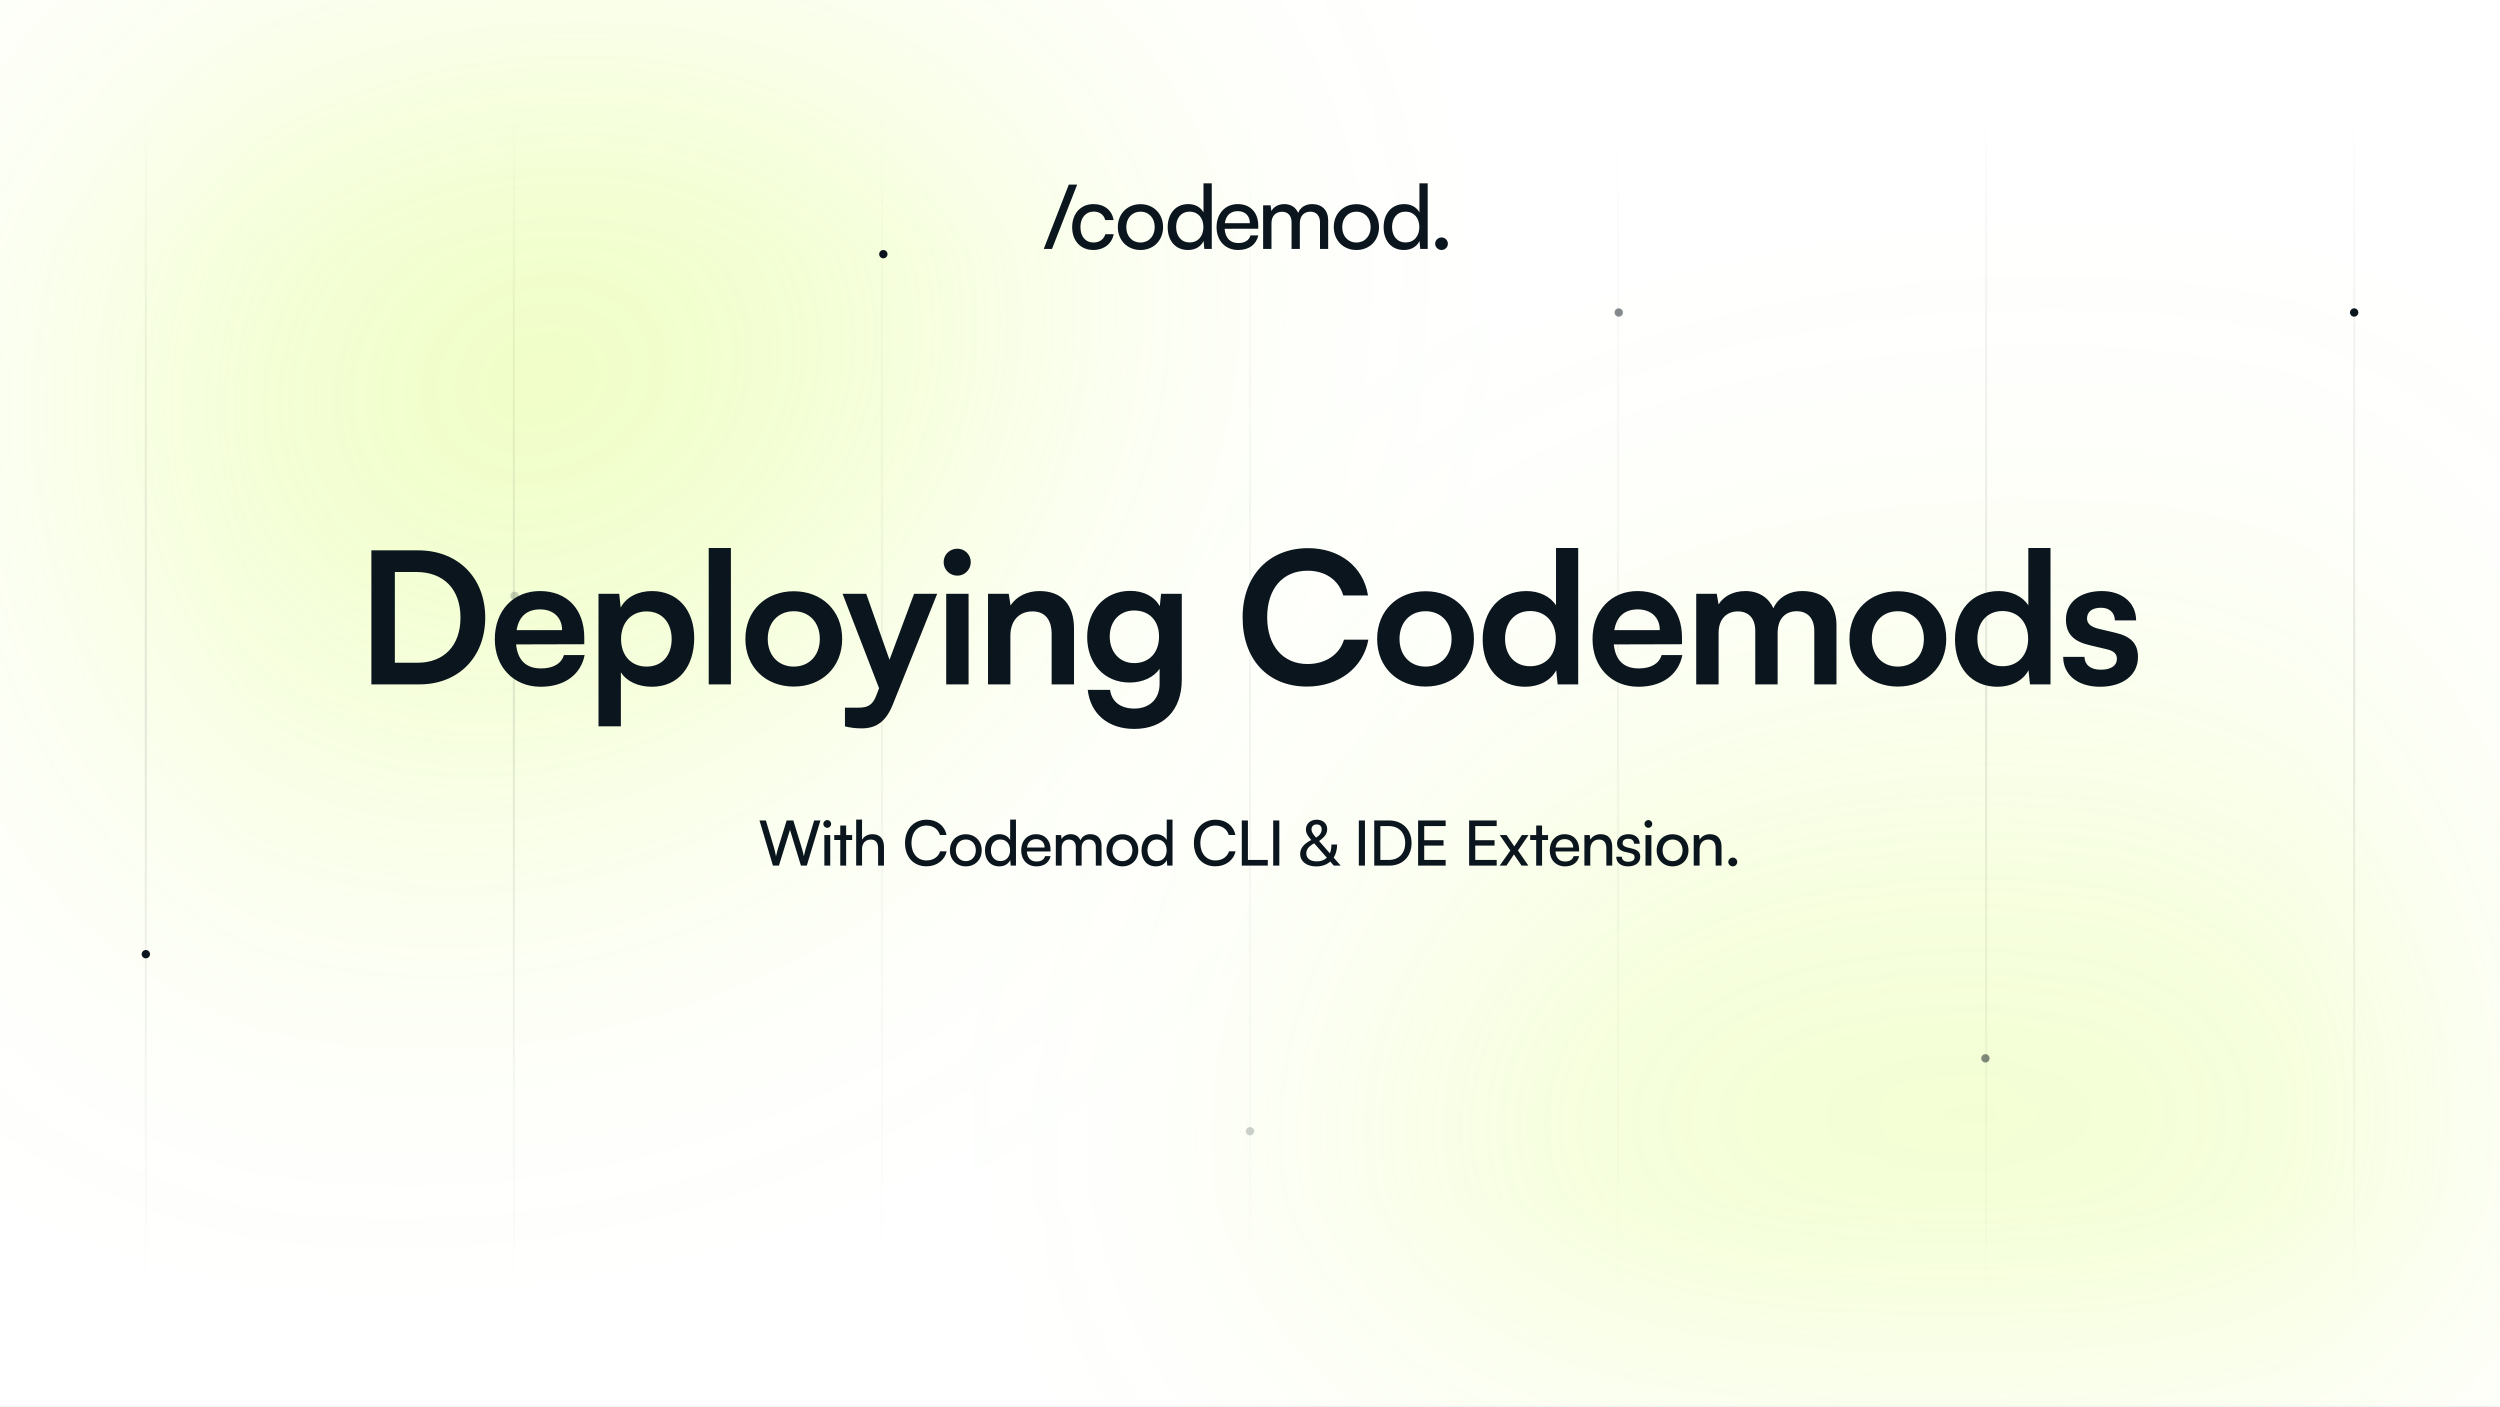
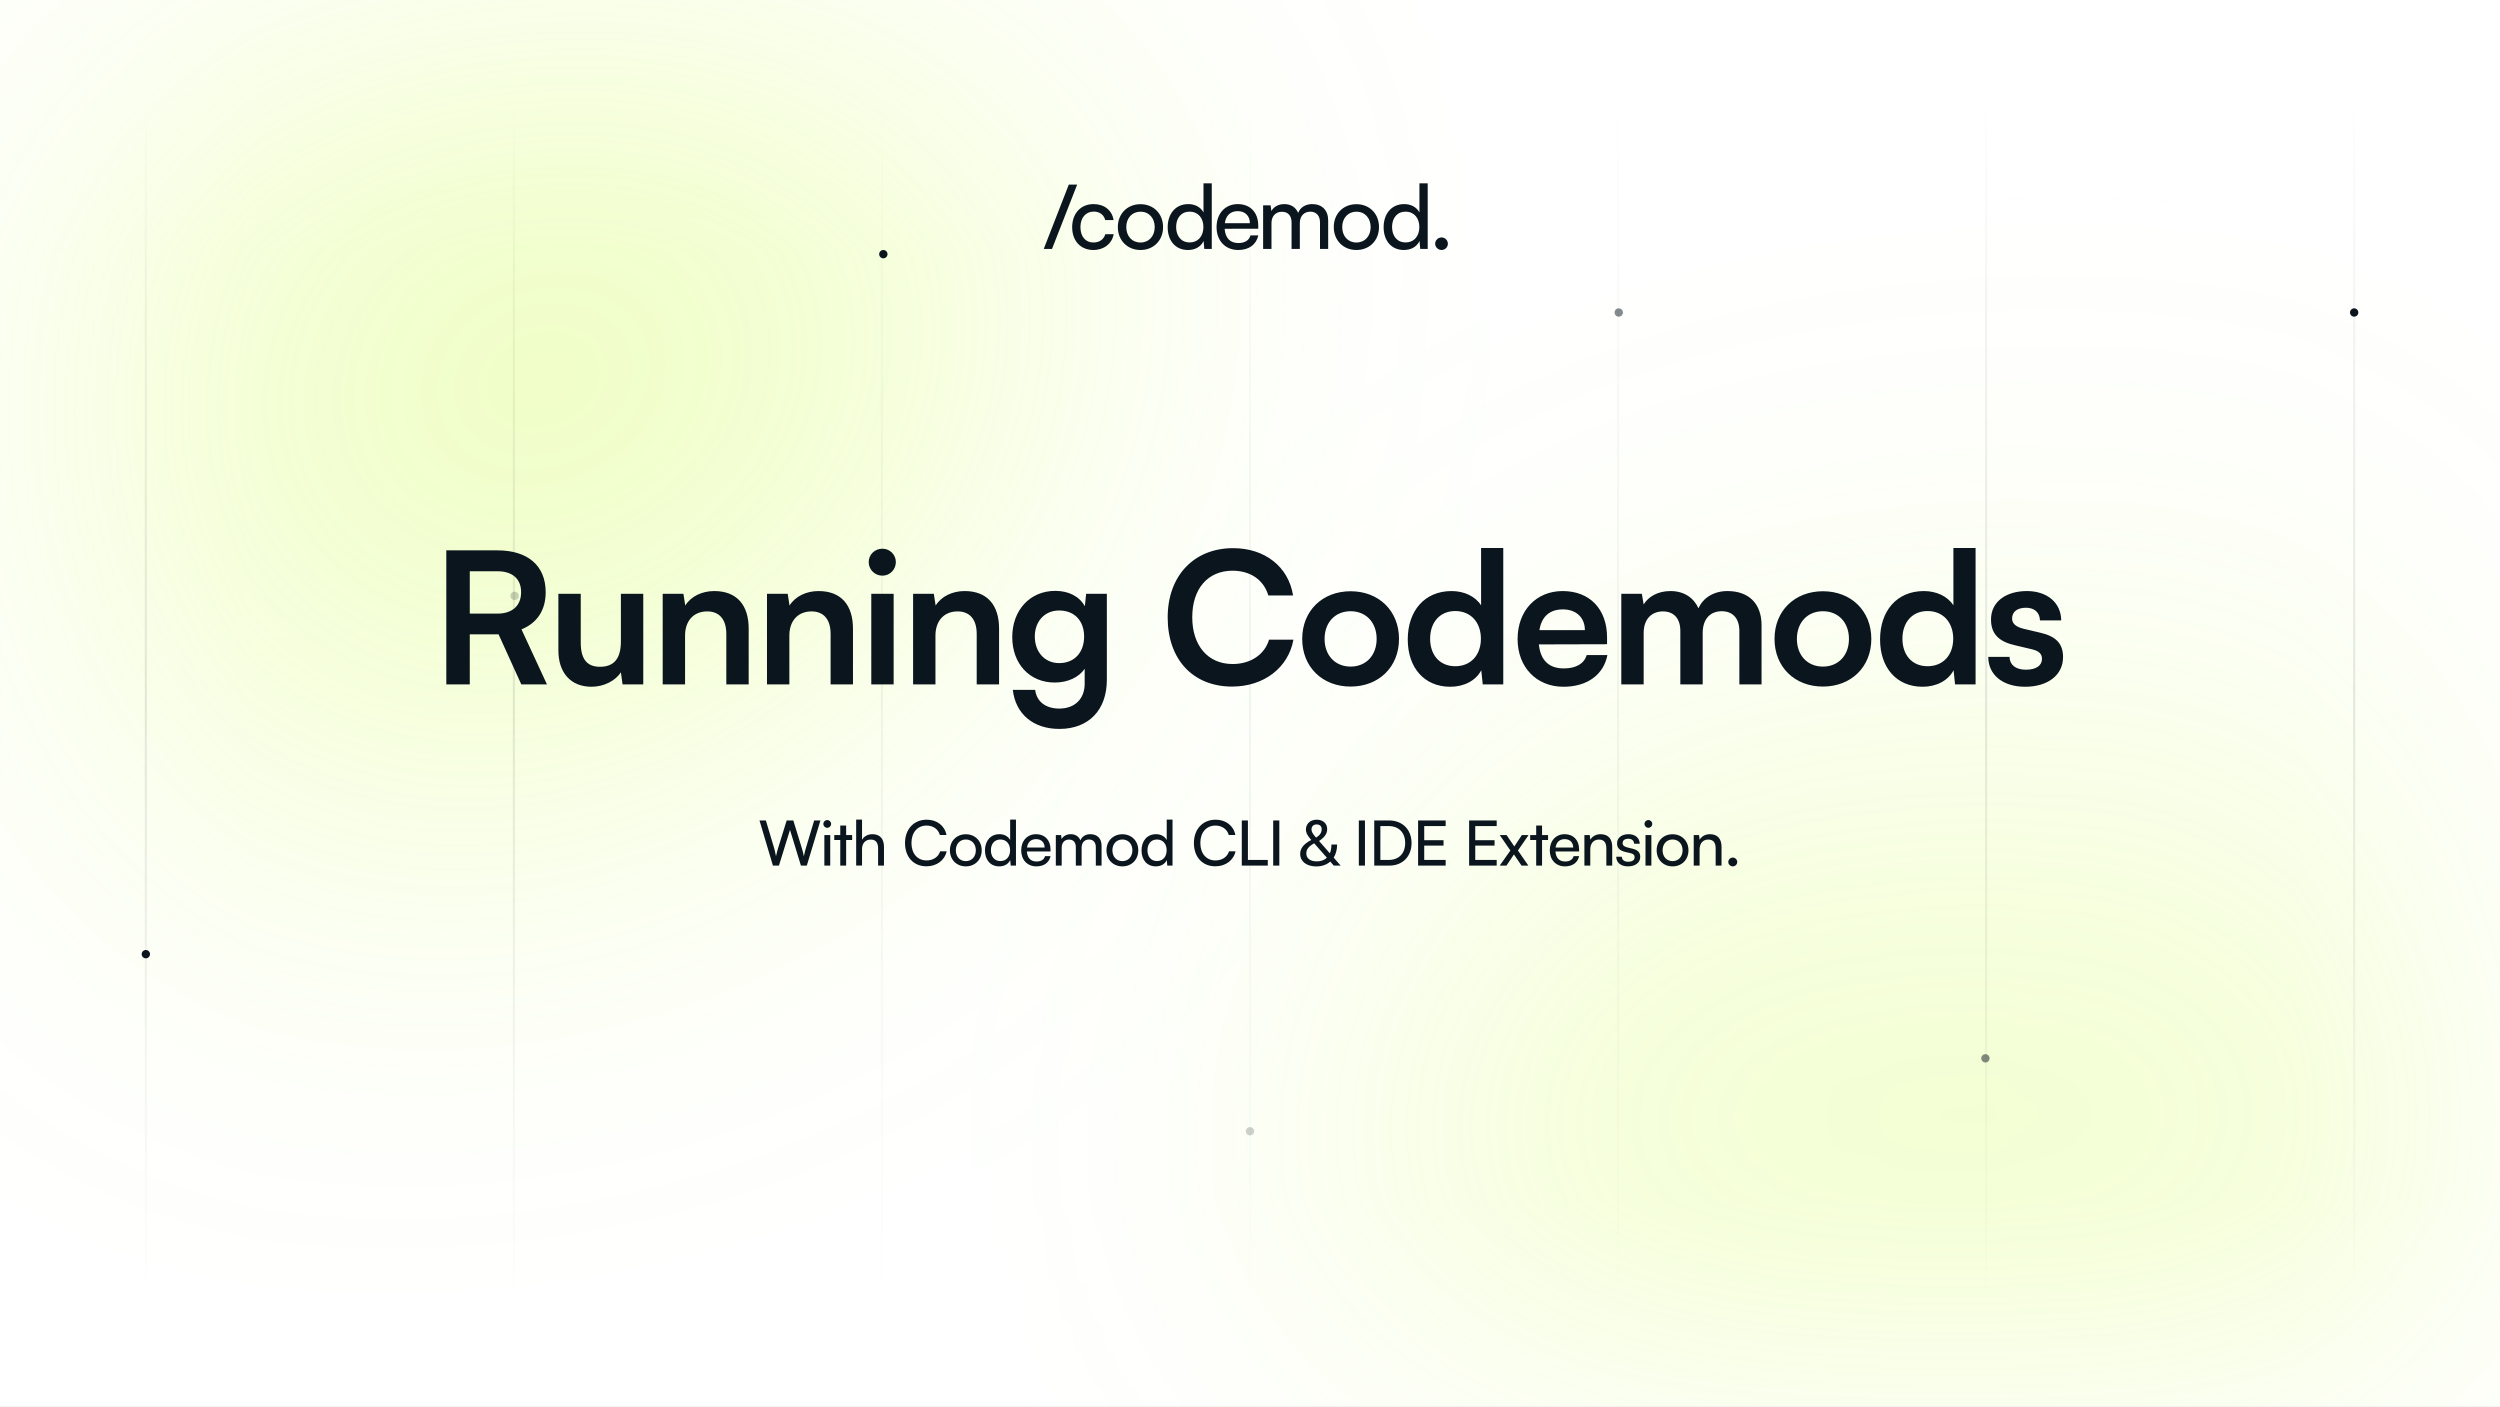
<svg xmlns="http://www.w3.org/2000/svg" width="1200" height="675" viewBox="0 0 1200 675" fill="none">
  <g clip-path="url(#clip0_811_455)">
    <rect width="1200" height="675" fill="white" />
    <g opacity="0.4" filter="url(#filter0_f_811_455)">
      <circle cx="159" cy="83" r="300" transform="rotate(90 159 83)" fill="url(#paint0_linear_811_455)" />
    </g>
    <g opacity="0.4" filter="url(#filter1_f_811_455)">
      <ellipse cx="996" cy="551" rx="330" ry="330" transform="rotate(-180 996 551)" fill="url(#paint1_linear_811_455)" />
    </g>
    <path opacity="0.1" d="M70 48V628" stroke="url(#paint2_linear_811_455)" />
    <path opacity="0.1" d="M246.668 48V628" stroke="url(#paint3_linear_811_455)" />
    <path opacity="0.05" d="M423.332 48V628" stroke="url(#paint4_linear_811_455)" />
    <path opacity="0.05" d="M600 48V628" stroke="url(#paint5_linear_811_455)" />
    <path opacity="0.05" d="M776.668 48V628" stroke="url(#paint6_linear_811_455)" />
    <path opacity="0.1" d="M953.332 48V628" stroke="url(#paint7_linear_811_455)" />
    <path opacity="0.1" d="M1130 48V628" stroke="url(#paint8_linear_811_455)" />
    <circle opacity="0.2" cx="600" cy="543" r="2" fill="#0B151E" />
    <circle cx="424" cy="122" r="2" fill="#0B151E" />
    <circle opacity="0.2" cx="247" cy="286" r="2" fill="#0B151E" />
    <circle cx="70" cy="458" r="2" fill="#0B151E" />
    <circle opacity="0.5" cx="777" cy="150" r="2" fill="#0B151E" />
    <circle opacity="0.5" cx="953" cy="508" r="2" fill="#0B151E" />
    <circle cx="1130" cy="150" r="2" fill="#0B151E" />
-     <path d="M201.408 328.5H178.264V264.172H200.792C219.8 264.172 232.912 277.284 232.912 296.468C232.912 315.388 220.064 328.5 201.408 328.5ZM199.736 274.556H189.528V318.116H200.352C213.2 318.116 221.032 309.844 221.032 296.468C221.032 282.828 213.024 274.556 199.736 274.556ZM259.508 329.644C246.572 329.644 237.508 320.228 237.508 306.764C237.508 293.124 246.396 283.708 259.156 283.708C272.18 283.708 280.452 292.42 280.452 305.972V309.228L247.716 309.316C248.508 316.972 252.556 320.844 259.684 320.844C265.58 320.844 269.452 318.556 270.684 314.42H280.628C278.78 323.924 270.86 329.644 259.508 329.644ZM259.244 292.508C252.908 292.508 249.036 295.94 247.98 302.452H269.804C269.804 296.468 265.668 292.508 259.244 292.508ZM287.285 348.652V285.028H297.229L297.933 291.628C300.573 286.612 306.293 283.708 312.893 283.708C325.125 283.708 333.221 292.596 333.221 306.236C333.221 319.788 325.829 329.644 312.893 329.644C306.381 329.644 300.749 327.092 298.021 322.692V348.652H287.285ZM298.109 306.764C298.109 314.596 302.949 319.964 310.341 319.964C317.909 319.964 322.397 314.508 322.397 306.764C322.397 299.02 317.909 293.476 310.341 293.476C302.949 293.476 298.109 298.932 298.109 306.764ZM350.833 328.5H340.185V263.028H350.833V328.5ZM357.783 306.676C357.783 293.124 367.551 283.796 381.015 283.796C394.479 283.796 404.247 293.124 404.247 306.676C404.247 320.228 394.479 329.556 381.015 329.556C367.551 329.556 357.783 320.228 357.783 306.676ZM368.519 306.676C368.519 314.596 373.623 319.964 381.015 319.964C388.407 319.964 393.511 314.596 393.511 306.676C393.511 298.756 388.407 293.388 381.015 293.388C373.623 293.388 368.519 298.756 368.519 306.676ZM405.58 348.652V339.676H412.004C416.228 339.676 418.868 338.708 420.716 333.604L421.948 330.348L404.436 285.028H415.788L426.964 316.708L438.756 285.028H449.844L428.548 338.18C425.292 346.276 420.716 349.62 413.588 349.62C410.596 349.62 407.956 349.268 405.58 348.652ZM459.55 276.316C455.854 276.316 452.95 273.412 452.95 269.804C452.95 266.196 455.854 263.38 459.55 263.38C463.07 263.38 465.974 266.196 465.974 269.804C465.974 273.412 463.07 276.316 459.55 276.316ZM454.182 328.5V285.028H464.918V328.5H454.182ZM484.986 328.5H474.25V285.028H484.194L485.074 290.66C487.802 286.26 493.082 283.708 498.978 283.708C509.89 283.708 515.522 290.484 515.522 301.748V328.5H504.786V304.3C504.786 296.996 501.178 293.476 495.634 293.476C489.034 293.476 484.986 298.052 484.986 305.092V328.5ZM521.847 305.796C521.847 293.124 530.119 283.62 542.527 283.62C549.039 283.62 554.143 286.348 556.695 291.012L557.311 285.028H567.255V326.3C567.255 340.82 558.543 349.884 544.463 349.884C531.967 349.884 523.431 342.756 522.111 331.14H532.847C533.551 336.772 537.863 340.116 544.463 340.116C551.855 340.116 556.607 335.452 556.607 328.236V321.02C553.879 325.068 548.511 327.62 542.263 327.62C529.943 327.62 521.847 318.38 521.847 305.796ZM532.671 305.532C532.671 312.836 537.335 318.292 544.375 318.292C551.767 318.292 556.343 313.1 556.343 305.532C556.343 298.14 551.855 293.036 544.375 293.036C537.247 293.036 532.671 298.404 532.671 305.532ZM627.34 329.556C608.596 329.556 596.452 316.532 596.452 296.38C596.452 276.404 609.036 263.116 627.868 263.116C643.092 263.116 654.444 272.004 656.644 285.82H644.764C642.564 278.34 636.14 273.94 627.604 273.94C615.724 273.94 608.244 282.564 608.244 296.292C608.244 309.932 615.812 318.732 627.604 318.732C636.316 318.732 643.004 314.156 645.116 307.028H656.82C654.356 320.58 642.564 329.556 627.34 329.556ZM661.026 306.676C661.026 293.124 670.794 283.796 684.258 283.796C697.722 283.796 707.49 293.124 707.49 306.676C707.49 320.228 697.722 329.556 684.258 329.556C670.794 329.556 661.026 320.228 661.026 306.676ZM671.762 306.676C671.762 314.596 676.866 319.964 684.258 319.964C691.65 319.964 696.754 314.596 696.754 306.676C696.754 298.756 691.65 293.388 684.258 293.388C676.866 293.388 671.762 298.756 671.762 306.676ZM732.103 329.644C719.519 329.644 711.687 320.404 711.687 306.94C711.687 293.388 719.607 283.708 732.719 283.708C738.791 283.708 744.159 286.26 746.887 290.572V263.028H757.535V328.5H747.679L746.975 321.724C744.335 326.74 738.703 329.644 732.103 329.644ZM734.479 319.788C741.959 319.788 746.799 314.42 746.799 306.588C746.799 298.756 741.959 293.3 734.479 293.3C726.999 293.3 722.423 298.844 722.423 306.588C722.423 314.332 726.999 319.788 734.479 319.788ZM786.412 329.644C773.476 329.644 764.412 320.228 764.412 306.764C764.412 293.124 773.3 283.708 786.06 283.708C799.084 283.708 807.356 292.42 807.356 305.972V309.228L774.62 309.316C775.412 316.972 779.46 320.844 786.588 320.844C792.484 320.844 796.356 318.556 797.588 314.42H807.532C805.684 323.924 797.764 329.644 786.412 329.644ZM786.148 292.508C779.812 292.508 775.94 295.94 774.884 302.452H796.708C796.708 296.468 792.572 292.508 786.148 292.508ZM824.924 328.5H814.188V285.028H824.044L824.924 290.132C827.124 286.524 831.524 283.708 837.772 283.708C844.372 283.708 848.948 286.964 851.236 291.98C853.436 286.964 858.54 283.708 865.14 283.708C875.7 283.708 881.508 290.044 881.508 300.076V328.5H870.86V302.892C870.86 296.644 867.516 293.388 862.412 293.388C857.22 293.388 853.26 296.732 853.26 303.86V328.5H842.524V302.804C842.524 296.732 839.268 293.476 834.164 293.476C829.06 293.476 824.924 296.82 824.924 303.86V328.5ZM887.736 306.676C887.736 293.124 897.504 283.796 910.968 283.796C924.432 283.796 934.2 293.124 934.2 306.676C934.2 320.228 924.432 329.556 910.968 329.556C897.504 329.556 887.736 320.228 887.736 306.676ZM898.472 306.676C898.472 314.596 903.576 319.964 910.968 319.964C918.36 319.964 923.464 314.596 923.464 306.676C923.464 298.756 918.36 293.388 910.968 293.388C903.576 293.388 898.472 298.756 898.472 306.676ZM958.814 329.644C946.23 329.644 938.398 320.404 938.398 306.94C938.398 293.388 946.318 283.708 959.43 283.708C965.502 283.708 970.87 286.26 973.598 290.572V263.028H984.246V328.5H974.39L973.686 321.724C971.046 326.74 965.414 329.644 958.814 329.644ZM961.19 319.788C968.67 319.788 973.51 314.42 973.51 306.588C973.51 298.756 968.67 293.3 961.19 293.3C953.71 293.3 949.134 298.844 949.134 306.588C949.134 314.332 953.71 319.788 961.19 319.788ZM990.33 315.3H1000.54C1000.63 319.084 1003.44 321.46 1008.37 321.46C1013.39 321.46 1016.11 319.436 1016.11 316.268C1016.11 314.068 1014.97 312.484 1011.1 311.604L1003.27 309.756C995.434 307.996 991.65 304.3 991.65 297.348C991.65 288.812 998.866 283.708 1008.9 283.708C1018.67 283.708 1025.27 289.34 1025.35 297.788H1015.15C1015.06 294.092 1012.59 291.716 1008.46 291.716C1004.23 291.716 1001.77 293.652 1001.77 296.908C1001.77 299.372 1003.71 300.956 1007.4 301.836L1015.23 303.684C1022.54 305.356 1026.23 308.7 1026.23 315.388C1026.23 324.188 1018.75 329.644 1008.02 329.644C997.194 329.644 990.33 323.836 990.33 315.3Z" fill="#0B151E" />
+     <path d="M225.494 328.5H214.23V264.172H238.782C253.39 264.172 261.926 271.564 261.926 284.236C261.926 292.86 257.878 299.02 250.31 302.1L262.542 328.5H250.222L239.31 304.476H225.494V328.5ZM225.494 274.204V294.532H238.782C245.91 294.532 250.134 290.748 250.134 284.236C250.134 277.812 245.91 274.204 238.782 274.204H225.494ZM298.03 285.028H308.766V328.5H298.822L298.03 322.692C295.39 326.828 289.758 329.644 283.95 329.644C273.918 329.644 268.022 322.868 268.022 312.22V285.028H278.758V308.436C278.758 316.708 282.014 320.052 287.998 320.052C294.774 320.052 298.03 316.092 298.03 307.82V285.028ZM328.831 328.5H318.095V285.028H328.039L328.919 290.66C331.647 286.26 336.927 283.708 342.823 283.708C353.735 283.708 359.367 290.484 359.367 301.748V328.5H348.631V304.3C348.631 296.996 345.023 293.476 339.479 293.476C332.879 293.476 328.831 298.052 328.831 305.092V328.5ZM378.891 328.5H368.155V285.028H378.099L378.979 290.66C381.707 286.26 386.987 283.708 392.883 283.708C403.795 283.708 409.427 290.484 409.427 301.748V328.5H398.691V304.3C398.691 296.996 395.083 293.476 389.539 293.476C382.939 293.476 378.891 298.052 378.891 305.092V328.5ZM423.584 276.316C419.888 276.316 416.984 273.412 416.984 269.804C416.984 266.196 419.888 263.38 423.584 263.38C427.104 263.38 430.008 266.196 430.008 269.804C430.008 273.412 427.104 276.316 423.584 276.316ZM418.216 328.5V285.028H428.952V328.5H418.216ZM449.02 328.5H438.284V285.028H448.228L449.108 290.66C451.836 286.26 457.116 283.708 463.012 283.708C473.924 283.708 479.556 290.484 479.556 301.748V328.5H468.82V304.3C468.82 296.996 465.212 293.476 459.668 293.476C453.068 293.476 449.02 298.052 449.02 305.092V328.5ZM485.88 305.796C485.88 293.124 494.152 283.62 506.56 283.62C513.072 283.62 518.176 286.348 520.728 291.012L521.344 285.028H531.288V326.3C531.288 340.82 522.576 349.884 508.496 349.884C496 349.884 487.464 342.756 486.144 331.14H496.88C497.584 336.772 501.896 340.116 508.496 340.116C515.888 340.116 520.64 335.452 520.64 328.236V321.02C517.912 325.068 512.544 327.62 506.296 327.62C493.976 327.62 485.88 318.38 485.88 305.796ZM496.704 305.532C496.704 312.836 501.368 318.292 508.408 318.292C515.8 318.292 520.376 313.1 520.376 305.532C520.376 298.14 515.888 293.036 508.408 293.036C501.28 293.036 496.704 298.404 496.704 305.532ZM591.374 329.556C572.63 329.556 560.486 316.532 560.486 296.38C560.486 276.404 573.07 263.116 591.902 263.116C607.126 263.116 618.478 272.004 620.678 285.82H608.798C606.598 278.34 600.174 273.94 591.638 273.94C579.758 273.94 572.278 282.564 572.278 296.292C572.278 309.932 579.846 318.732 591.638 318.732C600.35 318.732 607.038 314.156 609.15 307.028H620.854C618.39 320.58 606.598 329.556 591.374 329.556ZM625.059 306.676C625.059 293.124 634.827 283.796 648.291 283.796C661.755 283.796 671.523 293.124 671.523 306.676C671.523 320.228 661.755 329.556 648.291 329.556C634.827 329.556 625.059 320.228 625.059 306.676ZM635.795 306.676C635.795 314.596 640.899 319.964 648.291 319.964C655.683 319.964 660.787 314.596 660.787 306.676C660.787 298.756 655.683 293.388 648.291 293.388C640.899 293.388 635.795 298.756 635.795 306.676ZM696.137 329.644C683.553 329.644 675.721 320.404 675.721 306.94C675.721 293.388 683.641 283.708 696.753 283.708C702.825 283.708 708.193 286.26 710.921 290.572V263.028H721.569V328.5H711.713L711.009 321.724C708.369 326.74 702.737 329.644 696.137 329.644ZM698.513 319.788C705.993 319.788 710.833 314.42 710.833 306.588C710.833 298.756 705.993 293.3 698.513 293.3C691.033 293.3 686.457 298.844 686.457 306.588C686.457 314.332 691.033 319.788 698.513 319.788ZM750.445 329.644C737.509 329.644 728.445 320.228 728.445 306.764C728.445 293.124 737.333 283.708 750.093 283.708C763.117 283.708 771.389 292.42 771.389 305.972V309.228L738.653 309.316C739.445 316.972 743.493 320.844 750.621 320.844C756.517 320.844 760.389 318.556 761.621 314.42H771.565C769.717 323.924 761.797 329.644 750.445 329.644ZM750.181 292.508C743.845 292.508 739.973 295.94 738.917 302.452H760.741C760.741 296.468 756.605 292.508 750.181 292.508ZM788.958 328.5H778.222V285.028H788.078L788.958 290.132C791.158 286.524 795.558 283.708 801.806 283.708C808.406 283.708 812.982 286.964 815.27 291.98C817.47 286.964 822.574 283.708 829.174 283.708C839.734 283.708 845.542 290.044 845.542 300.076V328.5H834.894V302.892C834.894 296.644 831.55 293.388 826.446 293.388C821.254 293.388 817.294 296.732 817.294 303.86V328.5H806.558V302.804C806.558 296.732 803.302 293.476 798.198 293.476C793.094 293.476 788.958 296.82 788.958 303.86V328.5ZM851.769 306.676C851.769 293.124 861.537 283.796 875.001 283.796C888.465 283.796 898.233 293.124 898.233 306.676C898.233 320.228 888.465 329.556 875.001 329.556C861.537 329.556 851.769 320.228 851.769 306.676ZM862.505 306.676C862.505 314.596 867.609 319.964 875.001 319.964C882.393 319.964 887.497 314.596 887.497 306.676C887.497 298.756 882.393 293.388 875.001 293.388C867.609 293.388 862.505 298.756 862.505 306.676ZM922.847 329.644C910.263 329.644 902.431 320.404 902.431 306.94C902.431 293.388 910.351 283.708 923.463 283.708C929.535 283.708 934.903 286.26 937.631 290.572V263.028H948.279V328.5H938.423L937.719 321.724C935.079 326.74 929.447 329.644 922.847 329.644ZM925.223 319.788C932.703 319.788 937.543 314.42 937.543 306.588C937.543 298.756 932.703 293.3 925.223 293.3C917.743 293.3 913.167 298.844 913.167 306.588C913.167 314.332 917.743 319.788 925.223 319.788ZM954.363 315.3H964.571C964.659 319.084 967.475 321.46 972.403 321.46C977.419 321.46 980.147 319.436 980.147 316.268C980.147 314.068 979.003 312.484 975.131 311.604L967.299 309.756C959.467 307.996 955.683 304.3 955.683 297.348C955.683 288.812 962.899 283.708 972.931 283.708C982.699 283.708 989.299 289.34 989.387 297.788H979.179C979.091 294.092 976.627 291.716 972.491 291.716C968.267 291.716 965.803 293.652 965.803 296.908C965.803 299.372 967.739 300.956 971.435 301.836L979.267 303.684C986.571 305.356 990.267 308.7 990.267 315.388C990.267 324.188 982.787 329.644 972.051 329.644C961.227 329.644 954.363 323.836 954.363 315.3Z" fill="#0B151E" />
    <path d="M371.007 415.5L364.557 393.81H367.617L371.577 407.07C371.877 408.21 372.177 409.35 372.477 411C372.837 409.26 373.167 408.21 373.497 407.07L377.607 393.81H380.787L384.867 407.07C385.227 408.24 385.527 409.38 385.857 411C386.217 409.17 386.517 408.06 386.817 407.1L390.807 393.81H393.807L387.267 415.5H384.447L379.197 398.34L373.887 415.5H371.007ZM397.073 397.35C396.053 397.35 395.213 396.51 395.213 395.49C395.213 394.44 396.053 393.63 397.073 393.63C398.093 393.63 398.933 394.44 398.933 395.49C398.933 396.51 398.093 397.35 397.073 397.35ZM395.693 415.5V400.83H398.513V415.5H395.693ZM406.147 415.5H403.327V403.2H400.447V400.83H403.327V396.24H406.147V400.83H409.027V403.2H406.147V415.5ZM413.778 415.47H410.958V393.42H413.778V403.08C414.708 401.49 416.478 400.41 418.758 400.41C422.508 400.41 424.308 402.78 424.308 406.53V415.5H421.488V407.16C421.488 404.19 420.078 402.99 417.978 402.99C415.248 402.99 413.778 404.97 413.778 407.49V415.47ZM444.697 415.83C438.517 415.83 434.407 411.39 434.407 404.67C434.407 397.98 438.637 393.45 444.847 393.45C449.737 393.45 453.487 396.36 454.297 400.8H451.147C450.337 397.98 447.907 396.27 444.757 396.27C440.377 396.27 437.497 399.57 437.497 404.64C437.497 409.71 440.377 413.01 444.757 413.01C447.937 413.01 450.457 411.3 451.267 408.63H454.387C453.457 412.95 449.587 415.83 444.697 415.83ZM455.952 408.15C455.952 403.62 459.192 400.44 463.602 400.44C467.982 400.44 471.222 403.62 471.222 408.15C471.222 412.68 467.982 415.86 463.602 415.86C459.192 415.86 455.952 412.68 455.952 408.15ZM458.802 408.15C458.802 411.21 460.752 413.34 463.602 413.34C466.422 413.34 468.402 411.21 468.402 408.15C468.402 405.09 466.422 402.96 463.602 402.96C460.752 402.96 458.802 405.09 458.802 408.15ZM479.624 415.86C475.364 415.86 472.784 412.68 472.784 408.21C472.784 403.71 475.394 400.41 479.744 400.41C481.994 400.41 483.884 401.4 484.874 403.2V393.42H487.664V415.5H485.144L484.904 412.83C483.944 414.84 481.964 415.86 479.624 415.86ZM480.194 413.31C483.074 413.31 484.844 411.18 484.844 408.12C484.844 405.12 483.074 402.96 480.194 402.96C477.314 402.96 475.634 405.12 475.634 408.12C475.634 411.15 477.314 413.31 480.194 413.31ZM497.462 415.86C493.142 415.86 490.172 412.74 490.172 408.18C490.172 403.59 493.082 400.41 497.342 400.41C501.512 400.41 504.242 403.29 504.242 407.64V408.69L492.902 408.72C493.112 411.81 494.732 413.52 497.522 413.52C499.712 413.52 501.152 412.62 501.632 410.94H504.272C503.552 414.09 501.092 415.86 497.462 415.86ZM497.342 402.78C494.882 402.78 493.322 404.25 492.962 406.83H501.422C501.422 404.4 499.832 402.78 497.342 402.78ZM509.612 415.5H506.792V400.83H509.312L509.582 402.75C510.332 401.37 511.892 400.41 513.962 400.41C516.242 400.41 517.862 401.55 518.612 403.38C519.302 401.55 521.072 400.41 523.352 400.41C526.712 400.41 528.752 402.51 528.752 405.9V415.5H525.992V406.59C525.992 404.28 524.702 402.96 522.722 402.96C520.592 402.96 519.182 404.46 519.182 406.8V415.5H516.392V406.56C516.392 404.25 515.132 402.99 513.152 402.99C511.022 402.99 509.612 404.46 509.612 406.8V415.5ZM531.101 408.15C531.101 403.62 534.341 400.44 538.751 400.44C543.131 400.44 546.371 403.62 546.371 408.15C546.371 412.68 543.131 415.86 538.751 415.86C534.341 415.86 531.101 412.68 531.101 408.15ZM533.951 408.15C533.951 411.21 535.901 413.34 538.751 413.34C541.571 413.34 543.551 411.21 543.551 408.15C543.551 405.09 541.571 402.96 538.751 402.96C535.901 402.96 533.951 405.09 533.951 408.15ZM554.773 415.86C550.513 415.86 547.933 412.68 547.933 408.21C547.933 403.71 550.543 400.41 554.893 400.41C557.143 400.41 559.033 401.4 560.023 403.2V393.42H562.813V415.5H560.293L560.053 412.83C559.093 414.84 557.113 415.86 554.773 415.86ZM555.343 413.31C558.223 413.31 559.993 411.18 559.993 408.12C559.993 405.12 558.223 402.96 555.343 402.96C552.463 402.96 550.783 405.12 550.783 408.12C550.783 411.15 552.463 413.31 555.343 413.31ZM583.364 415.83C577.184 415.83 573.074 411.39 573.074 404.67C573.074 397.98 577.304 393.45 583.514 393.45C588.404 393.45 592.154 396.36 592.964 400.8H589.814C589.004 397.98 586.574 396.27 583.424 396.27C579.044 396.27 576.164 399.57 576.164 404.64C576.164 409.71 579.044 413.01 583.424 413.01C586.604 413.01 589.124 411.3 589.934 408.63H593.054C592.124 412.95 588.254 415.83 583.364 415.83ZM598.999 393.81V412.77H608.539V415.5H596.059V393.81H598.999ZM614.073 393.81V415.5H611.133V393.81H614.073ZM640.226 415.5L638.516 413.55C636.836 415.05 634.526 415.89 631.796 415.89C627.146 415.89 624.086 413.49 624.086 409.86C624.086 407.19 625.796 405.06 629.396 403.2C627.536 401.07 626.846 399.75 626.846 398.13C626.846 395.4 628.976 393.45 632.036 393.45C635.006 393.45 637.046 395.28 637.046 397.95C637.046 400.11 635.936 401.79 633.146 403.68L638.336 409.59C638.816 408.42 639.086 406.98 639.086 405.36H641.816C641.816 407.82 641.216 409.98 640.166 411.66L643.526 415.5H640.226ZM629.516 398.1C629.516 399.24 630.026 400.14 631.706 402.06C633.536 400.95 634.406 399.63 634.406 398.01C634.406 396.6 633.506 395.73 632.006 395.73C630.476 395.73 629.516 396.66 629.516 398.1ZM627.026 409.65C627.026 412.02 628.916 413.46 632.066 413.46C634.076 413.46 635.696 412.86 636.896 411.69L630.806 404.79C628.106 406.29 627.026 407.7 627.026 409.65ZM655.179 393.81V415.5H652.239V393.81H655.179ZM666.807 415.5H659.637V393.81H666.687C673.167 393.81 677.547 398.19 677.547 404.67C677.547 411.12 673.227 415.5 666.807 415.5ZM666.477 396.51H662.577V412.77H666.597C671.427 412.77 674.487 409.65 674.487 404.67C674.487 399.63 671.427 396.51 666.477 396.51ZM693.917 415.5H680.687V393.81H693.917V396.51H683.627V403.29H692.897V405.9H683.627V412.77H693.917V415.5ZM718.41 415.5H705.18V393.81H718.41V396.51H708.12V403.29H717.39V405.9H708.12V412.77H718.41V415.5ZM723.091 415.5H719.851L724.981 408.24L719.881 400.83H723.151L726.871 406.29L730.501 400.83H733.711L728.611 408.24L733.621 415.5H730.351L726.691 410.13L723.091 415.5ZM740.189 415.5H737.369V403.2H734.489V400.83H737.369V396.24H740.189V400.83H743.069V403.2H740.189V415.5ZM751.183 415.86C746.863 415.86 743.893 412.74 743.893 408.18C743.893 403.59 746.803 400.41 751.063 400.41C755.233 400.41 757.963 403.29 757.963 407.64V408.69L746.623 408.72C746.833 411.81 748.453 413.52 751.243 413.52C753.433 413.52 754.873 412.62 755.353 410.94H757.993C757.273 414.09 754.813 415.86 751.183 415.86ZM751.063 402.78C748.603 402.78 747.043 404.25 746.683 406.83H755.143C755.143 404.4 753.553 402.78 751.063 402.78ZM763.333 415.5H760.513V400.83H763.063L763.363 403.08C764.293 401.4 766.153 400.41 768.223 400.41C772.093 400.41 773.863 402.78 773.863 406.53V415.5H771.043V407.16C771.043 404.19 769.663 402.99 767.503 402.99C764.863 402.99 763.333 404.88 763.333 407.73V415.5ZM775.793 411.24H778.493C778.493 412.74 779.633 413.64 781.493 413.64C783.473 413.64 784.613 412.83 784.613 411.48C784.613 410.49 784.133 409.89 782.603 409.5L780.023 408.9C777.413 408.27 776.183 406.98 776.183 404.82C776.183 402.12 778.463 400.41 781.703 400.41C784.913 400.41 787.013 402.21 787.073 405H784.373C784.313 403.53 783.323 402.6 781.613 402.6C779.843 402.6 778.853 403.38 778.853 404.73C778.853 405.72 779.573 406.38 781.013 406.74L783.593 407.37C786.083 407.97 787.313 409.11 787.313 411.3C787.313 414.09 784.913 415.86 781.433 415.86C777.983 415.86 775.793 414.03 775.793 411.24ZM791.221 397.35C790.201 397.35 789.361 396.51 789.361 395.49C789.361 394.44 790.201 393.63 791.221 393.63C792.241 393.63 793.081 394.44 793.081 395.49C793.081 396.51 792.241 397.35 791.221 397.35ZM789.841 415.5V400.83H792.661V415.5H789.841ZM795.195 408.15C795.195 403.62 798.435 400.44 802.845 400.44C807.225 400.44 810.465 403.62 810.465 408.15C810.465 412.68 807.225 415.86 802.845 415.86C798.435 415.86 795.195 412.68 795.195 408.15ZM798.045 408.15C798.045 411.21 799.995 413.34 802.845 413.34C805.665 413.34 807.645 411.21 807.645 408.15C807.645 405.09 805.665 402.96 802.845 402.96C799.995 402.96 798.045 405.09 798.045 408.15ZM815.806 415.5H812.986V400.83H815.536L815.836 403.08C816.766 401.4 818.626 400.41 820.696 400.41C824.566 400.41 826.336 402.78 826.336 406.53V415.5H823.516V407.16C823.516 404.19 822.136 402.99 819.976 402.99C817.336 402.99 815.806 404.88 815.806 407.73V415.5ZM831.742 415.86C830.572 415.86 829.582 414.9 829.582 413.76C829.582 412.59 830.572 411.63 831.742 411.63C832.882 411.63 833.872 412.59 833.872 413.76C833.872 414.9 832.882 415.86 831.742 415.86Z" fill="#0B151E" />
    <g clip-path="url(#clip1_811_455)">
      <path d="M501 119.486L513.029 88.599H517.038L504.967 119.486H501Z" fill="#0B151E" />
      <path d="M524.876 97.968C530.123 97.968 533.791 100.962 534.517 105.625H530.508C529.825 102.973 527.692 101.561 525.005 101.561C521.209 101.561 518.607 104.469 518.607 109.004C518.607 113.539 521.038 116.406 524.835 116.406C527.693 116.406 529.826 114.908 530.551 112.427H534.561C533.75 116.962 529.869 119.999 524.835 119.999C518.692 119.999 514.641 115.635 514.641 109.047C514.641 102.458 518.778 97.966 524.879 97.966L524.876 97.968Z" fill="#0B151E" />
      <path d="M547.44 98.01C553.668 98.01 558.275 102.545 558.275 109.004C558.275 115.463 553.668 119.999 547.44 119.999C541.211 119.999 536.562 115.463 536.562 109.004C536.562 102.545 541.169 98.01 547.44 98.01ZM547.44 116.406C551.449 116.406 554.265 113.368 554.265 109.004C554.265 104.641 551.449 101.603 547.44 101.603C543.43 101.603 540.614 104.641 540.614 109.004C540.614 113.368 543.387 116.406 547.44 116.406Z" fill="#0B151E" />
      <path d="M560.488 109.09C560.488 102.673 564.2 97.968 570.385 97.968C573.584 97.968 576.272 99.379 577.679 101.946V88H581.647V119.486H578.064L577.723 115.679C576.358 118.545 573.542 120 570.215 120C564.158 120 560.489 115.465 560.489 109.091L560.488 109.09ZM577.636 108.962C577.636 104.685 575.119 101.604 571.024 101.604C566.929 101.604 564.54 104.685 564.54 108.962C564.54 113.24 566.929 116.363 571.024 116.363C575.119 116.363 577.636 113.325 577.636 108.962Z" fill="#0B151E" />
      <path d="M583.949 109.048C583.949 102.503 588.087 97.968 594.144 97.968C600.201 97.968 603.955 102.075 603.955 108.278V109.775L587.831 109.817C588.13 114.224 590.433 116.662 594.401 116.662C597.514 116.662 599.562 115.379 600.244 112.983H603.998C602.975 117.475 599.476 119.999 594.315 119.999C588.172 119.999 583.949 115.55 583.949 109.047V109.048ZM587.917 107.123H599.947C599.947 103.658 597.686 101.348 594.145 101.348C590.605 101.348 588.429 103.444 587.917 107.123Z" fill="#0B151E" />
      <path d="M606.301 119.486V98.566H609.883L610.267 101.304C611.333 99.337 613.552 97.968 616.495 97.968C619.737 97.968 622.041 99.593 623.107 102.203C624.089 99.593 626.606 97.968 629.847 97.968C634.625 97.968 637.525 100.962 637.525 105.796V119.486H633.601V106.78C633.601 103.486 631.767 101.604 628.951 101.604C625.922 101.604 623.918 103.744 623.918 107.08V119.486H619.95V106.738C619.95 103.444 618.158 101.647 615.344 101.647C612.315 101.647 610.31 103.743 610.31 107.079V119.485H606.301V119.486Z" fill="#0B151E" />
      <path d="M651.088 98.01C657.317 98.01 661.923 102.545 661.923 109.004C661.923 115.463 657.317 119.999 651.088 119.999C644.86 119.999 640.211 115.463 640.211 109.004C640.211 102.545 644.817 98.01 651.088 98.01ZM651.088 116.406C655.098 116.406 657.913 113.368 657.913 109.004C657.913 104.641 655.098 101.603 651.088 101.603C647.079 101.603 644.263 104.641 644.263 109.004C644.263 113.368 647.035 116.406 651.088 116.406Z" fill="#0B151E" />
      <path d="M664.137 109.09C664.137 102.673 667.848 97.968 674.033 97.968C677.233 97.968 679.921 99.379 681.328 101.946V88H685.295V119.486H681.713L681.371 115.679C680.006 118.545 677.19 120 673.863 120C667.806 120 664.138 115.465 664.138 109.091L664.137 109.09ZM681.285 108.962C681.285 104.685 678.768 101.604 674.673 101.604C670.577 101.604 668.189 104.685 668.189 108.962C668.189 113.24 670.577 116.363 674.673 116.363C678.768 116.363 681.285 113.325 681.285 108.962Z" fill="#0B151E" />
      <path d="M688.879 117.005C688.879 115.336 690.286 113.967 691.95 113.967C693.614 113.967 694.979 115.336 694.979 117.005C694.979 118.674 693.572 120 691.95 120C690.328 120 688.879 118.631 688.879 117.005Z" fill="#0B151E" />
    </g>
  </g>
  <defs>
    <filter id="filter0_f_811_455" x="-409.858" y="-485.858" width="1137.72" height="1137.72" filterUnits="userSpaceOnUse" color-interpolation-filters="sRGB">
      <feFlood flood-opacity="0" result="BackgroundImageFix" />
      <feBlend mode="normal" in="SourceGraphic" in2="BackgroundImageFix" result="shape" />
      <feGaussianBlur stdDeviation="134.429" result="effect1_foregroundBlur_811_455" />
    </filter>
    <filter id="filter1_f_811_455" x="458.032" y="13.032" width="1075.94" height="1075.94" filterUnits="userSpaceOnUse" color-interpolation-filters="sRGB">
      <feFlood flood-opacity="0" result="BackgroundImageFix" />
      <feBlend mode="normal" in="SourceGraphic" in2="BackgroundImageFix" result="shape" />
      <feGaussianBlur stdDeviation="103.984" result="effect1_foregroundBlur_811_455" />
    </filter>
    <linearGradient id="paint0_linear_811_455" x1="159" y1="-217" x2="159" y2="383" gradientUnits="userSpaceOnUse">
      <stop stop-color="#BBFC03" />
      <stop offset="1" stop-color="#BBFC03" stop-opacity="0.17" />
    </linearGradient>
    <linearGradient id="paint1_linear_811_455" x1="996" y1="221" x2="996" y2="881" gradientUnits="userSpaceOnUse">
      <stop stop-color="#BBFC03" />
      <stop offset="1" stop-color="#BBFC03" stop-opacity="0" />
    </linearGradient>
    <linearGradient id="paint2_linear_811_455" x1="70" y1="48.373" x2="82.559" y2="627.728" gradientUnits="userSpaceOnUse">
      <stop stop-color="#0B151E" stop-opacity="0" />
      <stop offset="0.165" stop-color="#0B151E" stop-opacity="0.451" />
      <stop offset="0.495" stop-color="#0B151E" />
      <stop offset="0.775" stop-color="#0B151E" stop-opacity="0.453" />
      <stop offset="1" stop-color="#0B151E" stop-opacity="0" />
    </linearGradient>
    <linearGradient id="paint3_linear_811_455" x1="246.668" y1="48.373" x2="259.227" y2="627.728" gradientUnits="userSpaceOnUse">
      <stop stop-color="#0B151E" stop-opacity="0" />
      <stop offset="0.165" stop-color="#0B151E" stop-opacity="0.451" />
      <stop offset="0.495" stop-color="#0B151E" />
      <stop offset="0.775" stop-color="#0B151E" stop-opacity="0.453" />
      <stop offset="1" stop-color="#0B151E" stop-opacity="0" />
    </linearGradient>
    <linearGradient id="paint4_linear_811_455" x1="423.332" y1="48.373" x2="435.891" y2="627.728" gradientUnits="userSpaceOnUse">
      <stop stop-color="#0B151E" stop-opacity="0" />
      <stop offset="0.165" stop-color="#0B151E" stop-opacity="0.451" />
      <stop offset="0.495" stop-color="#0B151E" />
      <stop offset="0.775" stop-color="#0B151E" stop-opacity="0.453" />
      <stop offset="1" stop-color="#0B151E" stop-opacity="0" />
    </linearGradient>
    <linearGradient id="paint5_linear_811_455" x1="600" y1="48.373" x2="612.559" y2="627.728" gradientUnits="userSpaceOnUse">
      <stop stop-color="#0B151E" stop-opacity="0" />
      <stop offset="0.165" stop-color="#0B151E" stop-opacity="0.451" />
      <stop offset="0.495" stop-color="#0B151E" />
      <stop offset="0.775" stop-color="#0B151E" stop-opacity="0.453" />
      <stop offset="1" stop-color="#0B151E" stop-opacity="0" />
    </linearGradient>
    <linearGradient id="paint6_linear_811_455" x1="776.668" y1="48.373" x2="789.227" y2="627.728" gradientUnits="userSpaceOnUse">
      <stop stop-color="#0B151E" stop-opacity="0" />
      <stop offset="0.165" stop-color="#0B151E" stop-opacity="0.451" />
      <stop offset="0.495" stop-color="#0B151E" />
      <stop offset="0.775" stop-color="#0B151E" stop-opacity="0.453" />
      <stop offset="1" stop-color="#0B151E" stop-opacity="0" />
    </linearGradient>
    <linearGradient id="paint7_linear_811_455" x1="953.332" y1="48.373" x2="965.891" y2="627.728" gradientUnits="userSpaceOnUse">
      <stop stop-color="#0B151E" stop-opacity="0" />
      <stop offset="0.165" stop-color="#0B151E" stop-opacity="0.451" />
      <stop offset="0.495" stop-color="#0B151E" />
      <stop offset="0.775" stop-color="#0B151E" stop-opacity="0.453" />
      <stop offset="1" stop-color="#0B151E" stop-opacity="0" />
    </linearGradient>
    <linearGradient id="paint8_linear_811_455" x1="1130" y1="48.373" x2="1142.56" y2="627.728" gradientUnits="userSpaceOnUse">
      <stop stop-color="#0B151E" stop-opacity="0" />
      <stop offset="0.165" stop-color="#0B151E" stop-opacity="0.451" />
      <stop offset="0.495" stop-color="#0B151E" />
      <stop offset="0.775" stop-color="#0B151E" stop-opacity="0.453" />
      <stop offset="1" stop-color="#0B151E" stop-opacity="0" />
    </linearGradient>
    <clipPath id="clip0_811_455">
      <rect width="1200" height="675" fill="white" />
    </clipPath>
    <clipPath id="clip1_811_455">
      <rect width="194" height="32" fill="white" transform="translate(501 88)" />
    </clipPath>
  </defs>
</svg>
